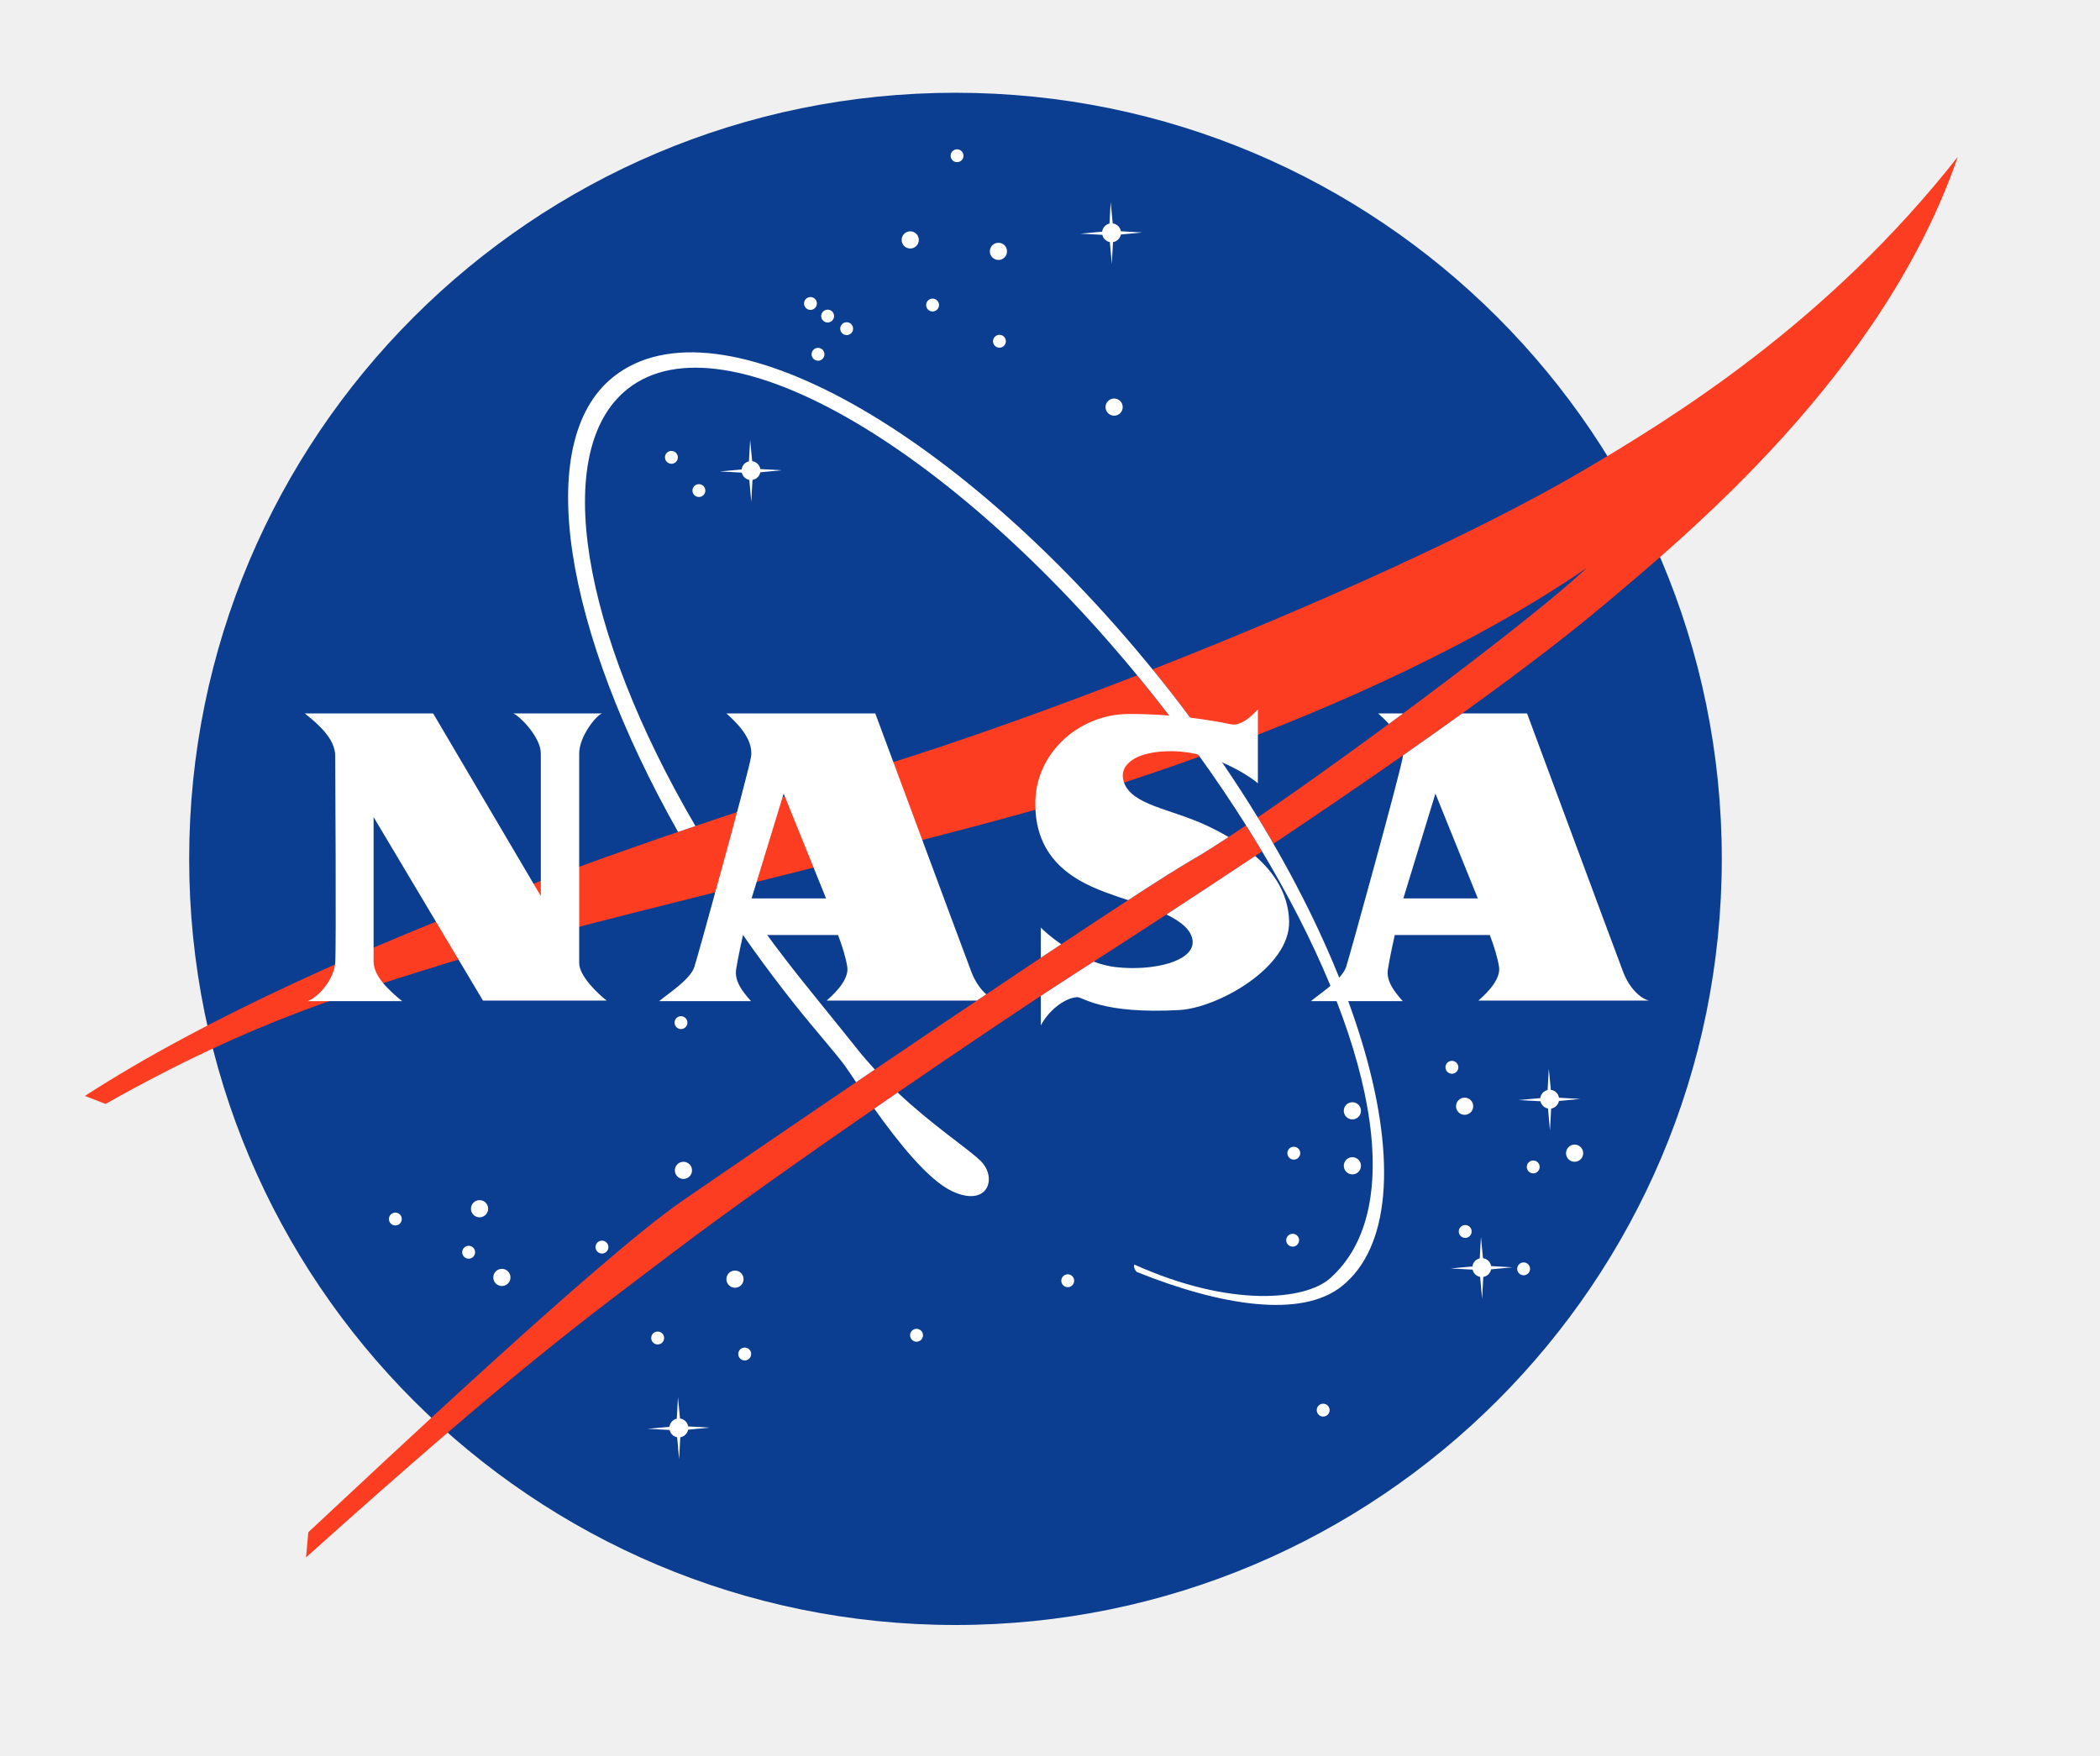
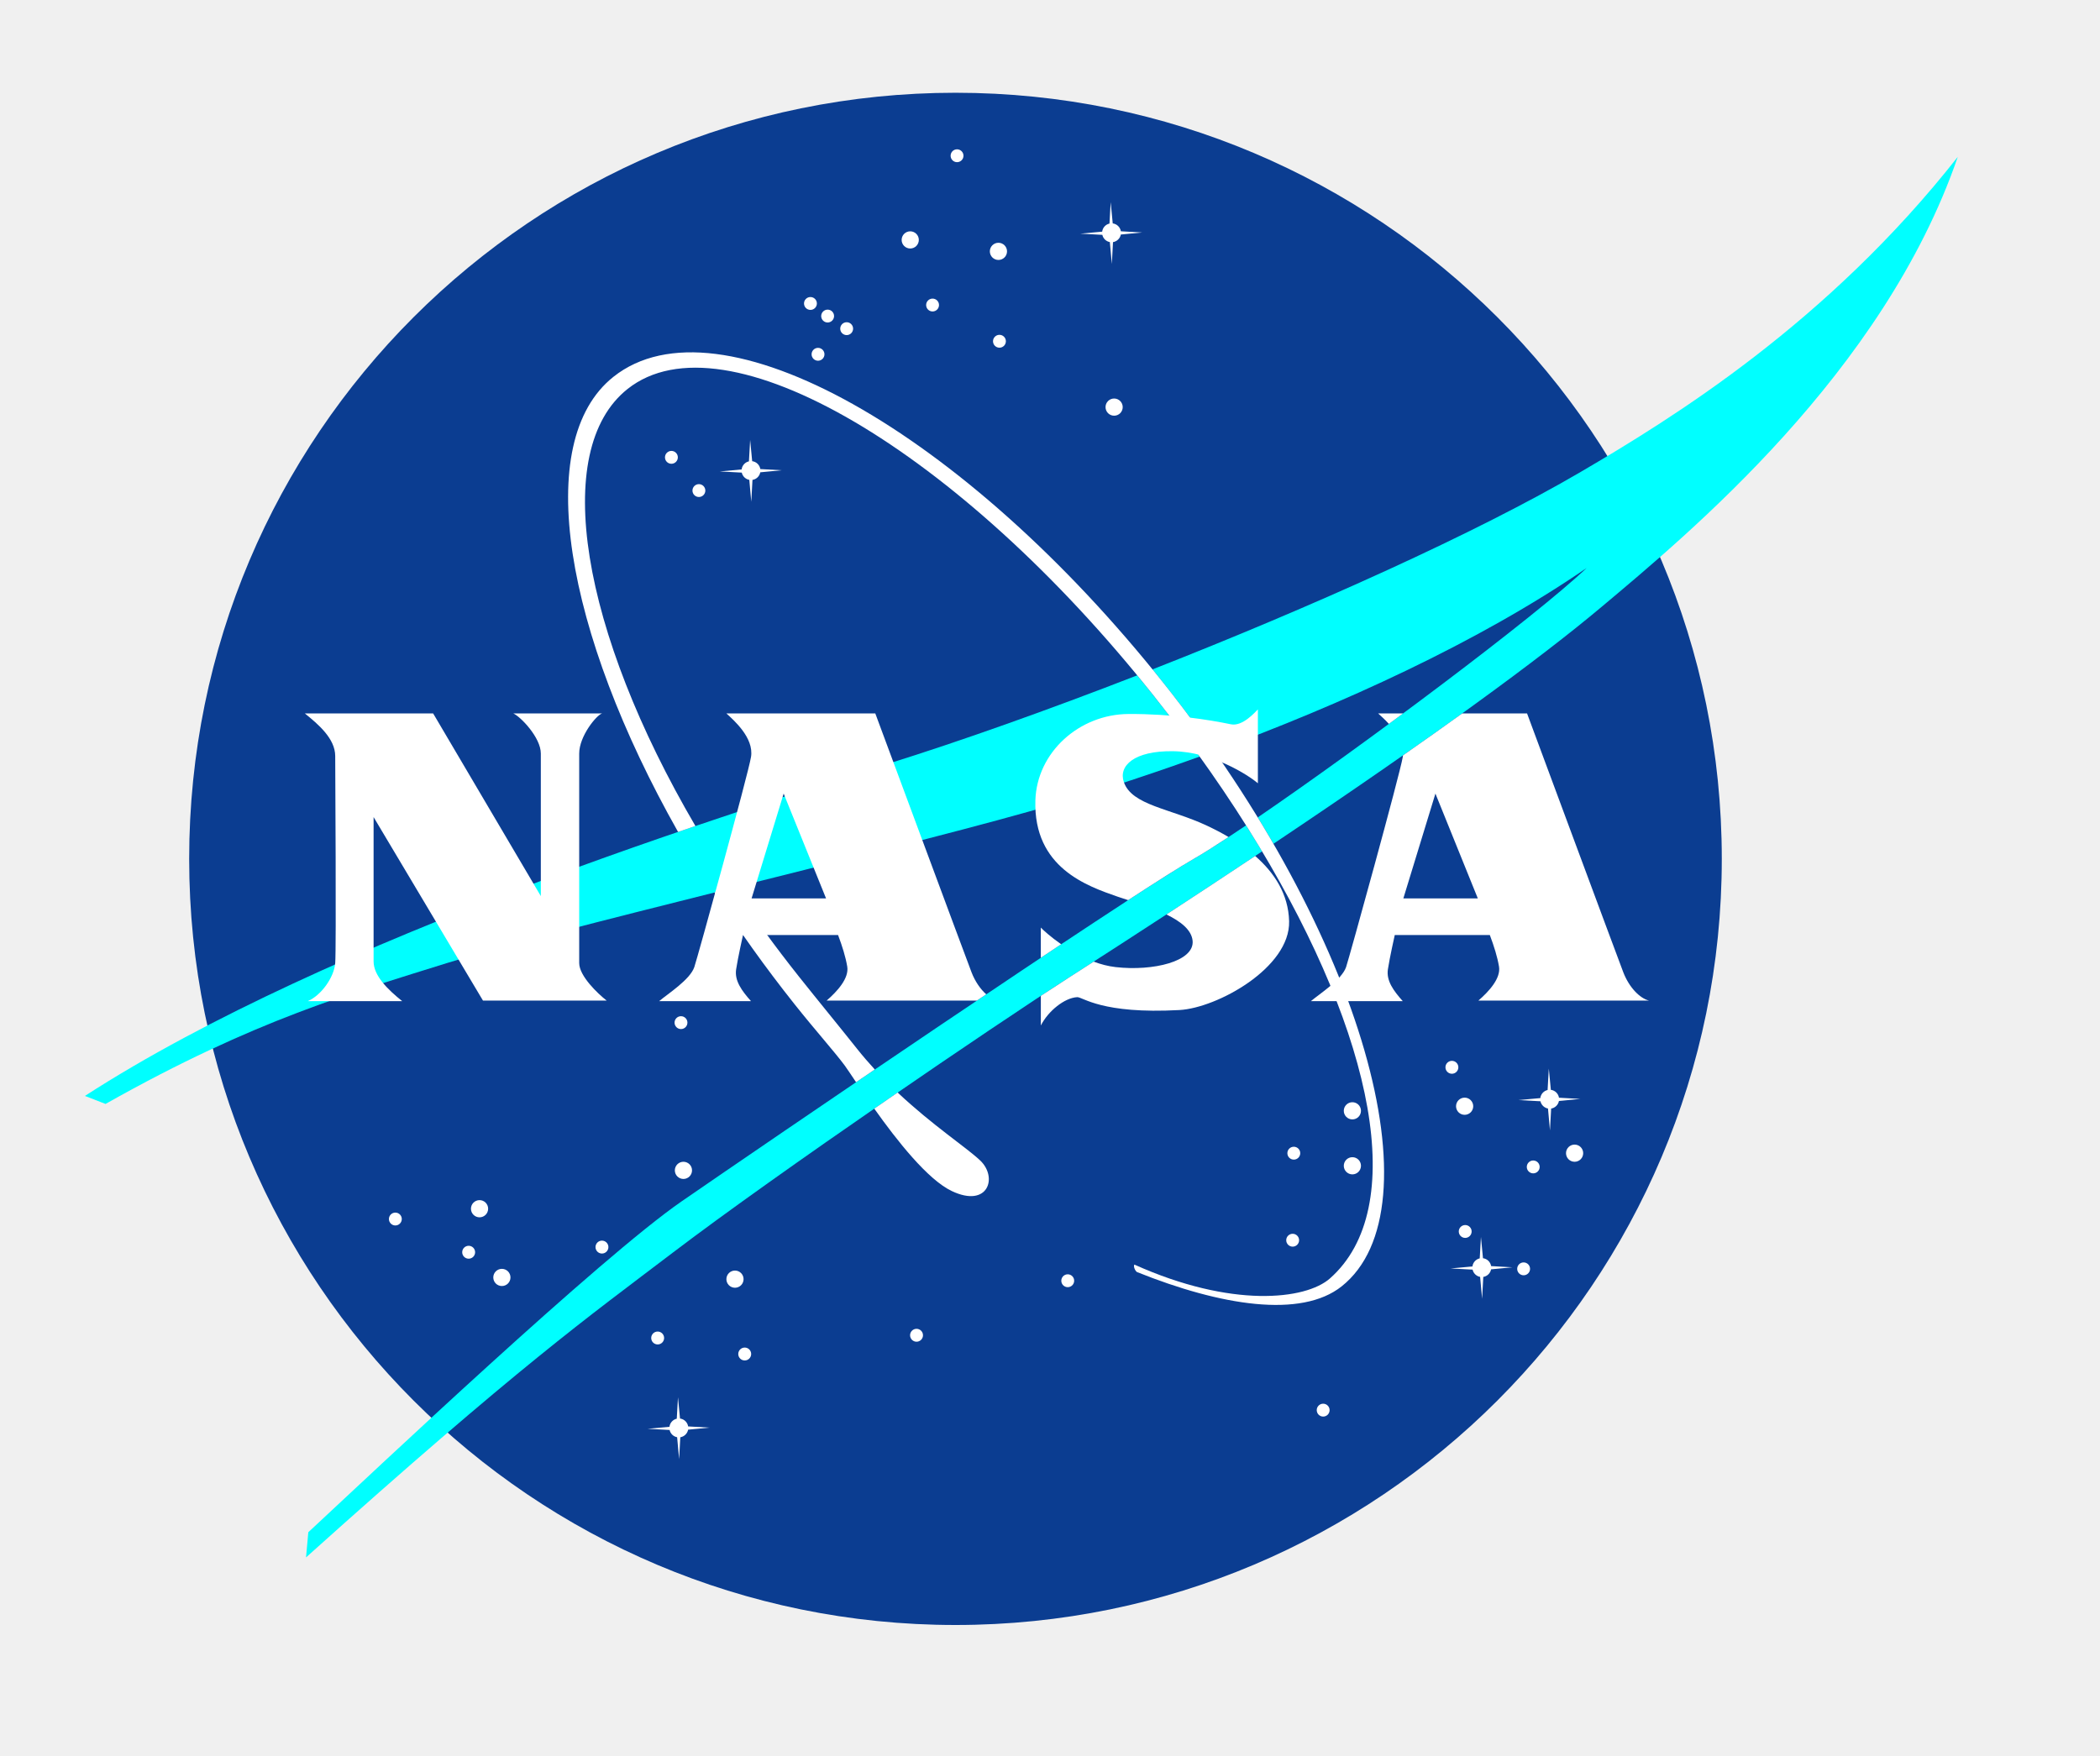
<svg xmlns="http://www.w3.org/2000/svg" height="92" viewBox="0 0 110 92" width="110">
+   <style type="text/css">
+       
+         path {
+             animation-duration: 10s;
+             animation-iteration-count: infinite;
+             animation-name: animation-fade-out;
+             animation-direction: alternate;
+         }
+ 
+                 @keyframes animation-fade-out {
+             from { 
+                 opacity: 0;
+             }
+             to {
+                 opacity: 1;
+              }
+         }
+ 
+         #path-red-chevron {
+             fill: #0fff;
+             animation-iteration-count: infinite;
+             animation-name: animation-chevron;
+             animation-direction: alternate;
+         }
+ 
+         @keyframes animation-chevron {
+             0%{
+                 opacity: 0; 
+             }
+             25% {
+                 opacity: 0; 
+             }
+             50% {
+                 opacity: 0; 
+             }
+             75% {
+                 opacity: 1; 
+                 fill: #fc3d21;
+             }
+             100% {
+                 opacity: 1;
+                 fill: #fc3d21;
+              }
+         }
+       
+   </style>
  <circle cx="50.049" cy="45" fill="#0b3d91" r="40.14" />
  <g fill="#fff">
    <circle cx="47.679" cy="12.57" r=".45" />
    <circle cx="52.299" cy="13.17" r=".45" />
    <circle cx="58.359" cy="21.33" r=".45" />
    <circle cx="25.119" cy="63.33" r=".45" />
    <circle cx="26.289" cy="66.93" r=".45" />
    <circle cx="20.709" cy="63.87" r=".337" />
    <circle cx="39.009" cy="70.942" r=".338" />
    <circle cx="67.711" cy="64.98" r=".337" />
    <circle cx="76.052" cy="55.92" r=".338" />
    <circle cx="35.169" cy="23.962" r=".337" />
    <circle cx="44.349" cy="17.22" r=".337" />
    <circle cx="43.352" cy="16.56" r=".337" />
    <circle cx="42.452" cy="15.9" r=".337" />
    <circle cx="36.609" cy="25.703" r=".337" />
    <circle cx="50.131" cy="8.16" r=".337" />
    <circle cx="52.352" cy="17.88" r=".337" />
    <circle cx="48.849" cy="15.982" r=".337" />
    <circle cx="42.849" cy="18.563" r=".337" />
    <circle cx="69.309" cy="73.883" r=".337" />
    <circle cx="24.549" cy="65.61" r=".338" />
    <circle cx="48.009" cy="69.96" r=".338" />
    <circle cx="31.531" cy="65.34" r=".338" />
    <circle cx="34.449" cy="70.103" r=".338" />
    <circle cx="55.929" cy="67.103" r=".337" />
    <circle cx="67.771" cy="60.42" r=".337" />
    <circle cx="76.749" cy="64.522" r=".337" />
    <circle cx="79.809" cy="66.48" r=".337" />
    <circle cx="80.312" cy="61.14" r=".337" />
    <circle cx="35.671" cy="53.58" r=".337" />
    <circle cx="35.799" cy="61.32" r=".45" />
    <circle cx="38.499" cy="67.02" r=".45" />
    <circle cx="70.839" cy="61.08" r=".45" />
    <circle cx="82.479" cy="60.42" r=".45" />
    <circle cx="76.719" cy="57.96" r=".45" />
    <circle cx="70.839" cy="58.2" r=".45" />
-     <path d="M58.71 12.288l1.119-.107-1.117-.063c-.035-.216-.208-.385-.426-.413l-.107-1.114-.064 1.123c-.202.045-.357.214-.382.424l-1.144.104 1.152.062c.042.193.198.344.394.38l.104 1.148.061-1.146C58.507 12.651 58.671 12.492 58.71 12.288z" />
-     <path d="M39.824 24.746l1.119-.107-1.117-.063c-.034-.216-.208-.385-.426-.413l-.107-1.114-.063 1.123c-.203.045-.358.214-.383.424l-1.144.104 1.152.062c.042.193.198.344.394.38l.104 1.148.062-1.146C39.622 25.11 39.786 24.95 39.824 24.746z" />
-     <path d="M81.659 57.684l1.119-.107-1.117-.063c-.034-.216-.208-.385-.426-.413l-.107-1.114-.063 1.123c-.202.045-.357.214-.382.424l-1.144.104 1.152.062c.042.193.198.344.394.38l.104 1.148.062-1.146C81.456 58.048 81.62 57.889 81.659 57.684z" />
-     <path d="M36.044 74.906l1.119-.107-1.117-.063c-.035-.216-.208-.385-.426-.413l-.107-1.113-.063 1.122c-.203.045-.358.214-.383.424l-1.144.104 1.152.062c.042.193.198.345.394.38l.104 1.148.062-1.146C35.841 75.27 36.006 75.11 36.044 74.906z" />
-     <path d="M78.104 66.506l1.119-.107-1.117-.063c-.034-.216-.208-.385-.426-.413l-.107-1.114-.063 1.122c-.202.045-.357.214-.382.424l-1.144.104 1.152.062c.042.193.198.344.394.38l.104 1.148.062-1.146C77.901 66.87 78.066 66.71 78.104 66.506z" />
-     <path d="M59.568 35.385c-4.667 1.814-9.219 3.433-13.06 4.635-7.805 2.444-29.16 9.06-42.06 17.4l1.08.42c7.86-4.44 12.969-5.835 17.88-7.38 5.34-1.68 22.603-5.72 30.42-7.92 2.641-.743 5.734-1.716 9.01-2.9-.762-1.063-1.566-2.129-2.412-3.193C60.143 36.088 59.856 35.734 59.568 35.385zM65.27 43.244c-1.13.763-2.077 1.372-2.74 1.756-3.84 2.22-22.561 15-26.82 17.94s-16.08 14.1-19.56 17.34l-.12 1.319c11.22-10.08 14.74-12.566 19.2-15.959 5.52-4.2 16.939-11.97 20.82-14.46 3.71-2.38 7.056-4.569 10.059-6.572-.049-.082-.098-.164-.147-.247C65.736 43.99 65.505 43.618 65.27 43.244zM82.809 24.72c-5.466 3.204-14.081 7.071-22.439 10.352.2.245.399.492.597.741.934 1.176 1.815 2.36 2.644 3.545 6.57-2.42 13.779-5.668 19.499-9.599-2.725 2.582-11.734 9.315-17.227 13.068.283.461.557.922.822 1.381 8.322-5.569 13.922-9.668 17.185-12.409 4.5-3.78 14.76-12.24 18.66-23.58C95.709 16.92 87.621 21.899 82.809 24.72z" fill="#fc3d21" />
-     <path d="M44.884 54.939c-.885-1.114-2.109-2.606-3.028-3.763-1.229-1.547-2.366-3.11-3.408-4.671-.34.085-.679.17-1.018.255 1.258 1.963 2.655 3.923 4.177 5.839 1.112 1.4 2.123 2.527 2.641 3.228.105.142.313.456.594.874.324-.22.651-.442.981-.666C45.504 55.688 45.189 55.323 44.884 54.939zM51.344 60.803c-.727-.688-2.49-1.837-4.325-3.561-.405.278-.814.56-1.224.844 1.185 1.67 2.799 3.721 4.063 4.319C51.762 63.307 52.275 61.685 51.344 60.803zM60.967 35.813c-10.492-13.206-23.309-20.461-28.835-16.07-4.292 3.41-2.53 13.376 3.386 23.845.306-.105.609-.208.909-.31-5.971-10.2-7.605-19.679-3.557-22.896 5.087-4.042 17.37 3.241 27.558 16.064 2.109 2.654 3.963 5.318 5.533 7.915 6.012 9.95 7.857 18.948 3.703 22.621-1.271 1.124-5.155 1.565-10.243-.725-.071.089.043.33.132.389 4.392 1.766 8.599 2.439 10.723.752C75.38 63.342 71.459 49.019 60.967 35.813z" />
-     <path d="M15.969 37.38h6.72l5.64 9.57c0 0 0-6.93 0-7.47 0-.84-1.065-1.935-1.44-2.1.45 0 4.38 0 4.65 0-.285.075-1.2 1.185-1.2 2.1 0 .45 0 10.5 0 10.98 0 .675.975 1.605 1.44 1.965h-6.48l-5.73-9.615c0 0 0 7.17 0 7.56 0 .75.735 1.47 1.5 2.085h-4.95c.705-.3 1.38-1.245 1.44-1.995s0-10.425 0-10.845C17.559 38.7 16.674 37.95 15.969 37.38z" />
-     <path d="M77.439 52.425h8.94c-.495-.12-1.05-.705-1.35-1.485-.3-.78-5.04-13.56-5.04-13.56H76.59c-.964.694-1.997 1.426-3.1 2.197-.003.028-.006.056-.011.083-.148.9-2.808 10.534-2.97 11.01-.225.66-1.38 1.395-1.845 1.785h4.815c-.48-.54-.87-1.065-.78-1.665.09-.6.36-1.8.36-1.8h4.98c.225.6.393 1.139.48 1.65C78.624 51.255 77.994 51.945 77.439 52.425zM73.509 47.07l1.68-5.49 2.22 5.49H73.509zM72.752 37.928c.247-.182.495-.365.742-.548h-1.305C72.319 37.5 72.534 37.689 72.752 37.928z" />
-     <path d="M38.559 50.79c.09-.6.36-1.8.36-1.8h4.98c.225.6.393 1.139.48 1.65.105.615-.525 1.305-1.08 1.785h7.871c.164-.11.327-.22.49-.329-.305-.27-.586-.675-.771-1.156-.3-.78-5.04-13.56-5.04-13.56h-7.8c.375.345 1.455 1.275 1.29 2.28-.147.9-2.808 10.534-2.97 11.01-.225.66-1.38 1.395-1.845 1.785h4.815C38.859 51.915 38.469 51.39 38.559 50.79zM41.049 41.58l2.22 5.49h-3.9L41.049 41.58z" />
-     <path d="M65.748 44.848c-1.468.978-3.017 1.999-4.649 3.065.732.355 1.315.801 1.371 1.377.104 1.082-2.07 1.605-4.035 1.38-.393-.045-.779-.148-1.147-.286-.408.263-.82.528-1.238.796-.425.273-.941.609-1.53.997v1.553c.39-.765 1.243-1.45 1.905-1.485.285-.015 1.275.9 5.355.675 1.98-.109 5.805-2.22 5.745-4.65C67.489 46.834 66.739 45.714 65.748 44.848zM54.519 48.6v1.582c.361-.241.717-.478 1.066-.709C55.036 49.091 54.647 48.734 54.519 48.6zM64.353 43.855c-.38-.225-.765-.422-1.134-.596-1.92-.9-3.93-1.065-4.35-2.28-.296-.857.54-1.65 2.58-1.62 2.04.03 3.93 1.245 4.44 1.68v-3.87c-.15.15-.808.905-1.41.78-1.155-.24-3.12-.553-5.37-.54-2.58.015-4.8 2.009-4.875 4.53-.105 3.525 2.715 4.485 4.305 5.04.164.057.351.118.554.183 1.525-.992 2.731-1.756 3.437-2.163C63.004 44.726 63.625 44.334 64.353 43.855z" />
+     <path id="path-1" d="M58.71 12.288l1.119-.107-1.117-.063c-.035-.216-.208-.385-.426-.413l-.107-1.114-.064 1.123c-.202.045-.357.214-.382.424l-1.144.104 1.152.062c.042.193.198.344.394.38l.104 1.148.061-1.146C58.507 12.651 58.671 12.492 58.71 12.288z" />
+     <path id="path-2" d="M39.824 24.746l1.119-.107-1.117-.063c-.034-.216-.208-.385-.426-.413l-.107-1.114-.063 1.123c-.203.045-.358.214-.383.424l-1.144.104 1.152.062c.042.193.198.344.394.38l.104 1.148.062-1.146C39.622 25.11 39.786 24.95 39.824 24.746z" />
+     <path id="path-3" d="M81.659 57.684l1.119-.107-1.117-.063c-.034-.216-.208-.385-.426-.413l-.107-1.114-.063 1.123c-.202.045-.357.214-.382.424l-1.144.104 1.152.062c.042.193.198.344.394.38l.104 1.148.062-1.146C81.456 58.048 81.62 57.889 81.659 57.684z" />
+     <path id="path-4" d="M36.044 74.906l1.119-.107-1.117-.063c-.035-.216-.208-.385-.426-.413l-.107-1.113-.063 1.122c-.203.045-.358.214-.383.424l-1.144.104 1.152.062c.042.193.198.345.394.38l.104 1.148.062-1.146C35.841 75.27 36.006 75.11 36.044 74.906z" />
+     <path id="path-5" d="M78.104 66.506l1.119-.107-1.117-.063c-.034-.216-.208-.385-.426-.413l-.107-1.114-.063 1.122c-.202.045-.357.214-.382.424l-1.144.104 1.152.062c.042.193.198.344.394.38l.104 1.148.062-1.146C77.901 66.87 78.066 66.71 78.104 66.506z" />
+     <path id="path-red-chevron" d="M59.568 35.385c-4.667 1.814-9.219 3.433-13.06 4.635-7.805 2.444-29.16 9.06-42.06 17.4l1.08.42c7.86-4.44 12.969-5.835 17.88-7.38 5.34-1.68 22.603-5.72 30.42-7.92 2.641-.743 5.734-1.716 9.01-2.9-.762-1.063-1.566-2.129-2.412-3.193C60.143 36.088 59.856 35.734 59.568 35.385zM65.27 43.244c-1.13.763-2.077 1.372-2.74 1.756-3.84 2.22-22.561 15-26.82 17.94s-16.08 14.1-19.56 17.34l-.12 1.319c11.22-10.08 14.74-12.566 19.2-15.959 5.52-4.2 16.939-11.97 20.82-14.46 3.71-2.38 7.056-4.569 10.059-6.572-.049-.082-.098-.164-.147-.247C65.736 43.99 65.505 43.618 65.27 43.244zM82.809 24.72c-5.466 3.204-14.081 7.071-22.439 10.352.2.245.399.492.597.741.934 1.176 1.815 2.36 2.644 3.545 6.57-2.42 13.779-5.668 19.499-9.599-2.725 2.582-11.734 9.315-17.227 13.068.283.461.557.922.822 1.381 8.322-5.569 13.922-9.668 17.185-12.409 4.5-3.78 14.76-12.24 18.66-23.58C95.709 16.92 87.621 21.899 82.809 24.72z" fill="#fc3d21" />
+     <path id="path-orbit" d="M44.884 54.939c-.885-1.114-2.109-2.606-3.028-3.763-1.229-1.547-2.366-3.11-3.408-4.671-.34.085-.679.17-1.018.255 1.258 1.963 2.655 3.923 4.177 5.839 1.112 1.4 2.123 2.527 2.641 3.228.105.142.313.456.594.874.324-.22.651-.442.981-.666C45.504 55.688 45.189 55.323 44.884 54.939zM51.344 60.803c-.727-.688-2.49-1.837-4.325-3.561-.405.278-.814.56-1.224.844 1.185 1.67 2.799 3.721 4.063 4.319C51.762 63.307 52.275 61.685 51.344 60.803zM60.967 35.813c-10.492-13.206-23.309-20.461-28.835-16.07-4.292 3.41-2.53 13.376 3.386 23.845.306-.105.609-.208.909-.31-5.971-10.2-7.605-19.679-3.557-22.896 5.087-4.042 17.37 3.241 27.558 16.064 2.109 2.654 3.963 5.318 5.533 7.915 6.012 9.95 7.857 18.948 3.703 22.621-1.271 1.124-5.155 1.565-10.243-.725-.071.089.043.33.132.389 4.392 1.766 8.599 2.439 10.723.752C75.38 63.342 71.459 49.019 60.967 35.813z" />
+     <path id="path-8" d="M15.969 37.38h6.72l5.64 9.57c0 0 0-6.93 0-7.47 0-.84-1.065-1.935-1.44-2.1.45 0 4.38 0 4.65 0-.285.075-1.2 1.185-1.2 2.1 0 .45 0 10.5 0 10.98 0 .675.975 1.605 1.44 1.965h-6.48l-5.73-9.615c0 0 0 7.17 0 7.56 0 .75.735 1.47 1.5 2.085h-4.95c.705-.3 1.38-1.245 1.44-1.995s0-10.425 0-10.845C17.559 38.7 16.674 37.95 15.969 37.38z" />
+     <path id="path-9" d="M77.439 52.425h8.94c-.495-.12-1.05-.705-1.35-1.485-.3-.78-5.04-13.56-5.04-13.56H76.59c-.964.694-1.997 1.426-3.1 2.197-.003.028-.006.056-.011.083-.148.9-2.808 10.534-2.97 11.01-.225.66-1.38 1.395-1.845 1.785h4.815c-.48-.54-.87-1.065-.78-1.665.09-.6.36-1.8.36-1.8h4.98c.225.6.393 1.139.48 1.65C78.624 51.255 77.994 51.945 77.439 52.425zM73.509 47.07l1.68-5.49 2.22 5.49H73.509zM72.752 37.928c.247-.182.495-.365.742-.548h-1.305C72.319 37.5 72.534 37.689 72.752 37.928z" />
+     <path id="path-10" d="M38.559 50.79c.09-.6.36-1.8.36-1.8h4.98c.225.6.393 1.139.48 1.65.105.615-.525 1.305-1.08 1.785h7.871c.164-.11.327-.22.49-.329-.305-.27-.586-.675-.771-1.156-.3-.78-5.04-13.56-5.04-13.56h-7.8c.375.345 1.455 1.275 1.29 2.28-.147.9-2.808 10.534-2.97 11.01-.225.66-1.38 1.395-1.845 1.785h4.815C38.859 51.915 38.469 51.39 38.559 50.79zM41.049 41.58l2.22 5.49h-3.9L41.049 41.58z" />
+     <path id="path-11" d="M65.748 44.848c-1.468.978-3.017 1.999-4.649 3.065.732.355 1.315.801 1.371 1.377.104 1.082-2.07 1.605-4.035 1.38-.393-.045-.779-.148-1.147-.286-.408.263-.82.528-1.238.796-.425.273-.941.609-1.53.997v1.553c.39-.765 1.243-1.45 1.905-1.485.285-.015 1.275.9 5.355.675 1.98-.109 5.805-2.22 5.745-4.65C67.489 46.834 66.739 45.714 65.748 44.848zM54.519 48.6v1.582c.361-.241.717-.478 1.066-.709C55.036 49.091 54.647 48.734 54.519 48.6zM64.353 43.855c-.38-.225-.765-.422-1.134-.596-1.92-.9-3.93-1.065-4.35-2.28-.296-.857.54-1.65 2.58-1.62 2.04.03 3.93 1.245 4.44 1.68v-3.87c-.15.15-.808.905-1.41.78-1.155-.24-3.12-.553-5.37-.54-2.58.015-4.8 2.009-4.875 4.53-.105 3.525 2.715 4.485 4.305 5.04.164.057.351.118.554.183 1.525-.992 2.731-1.756 3.437-2.163C63.004 44.726 63.625 44.334 64.353 43.855z" />
  </g>
</svg>
